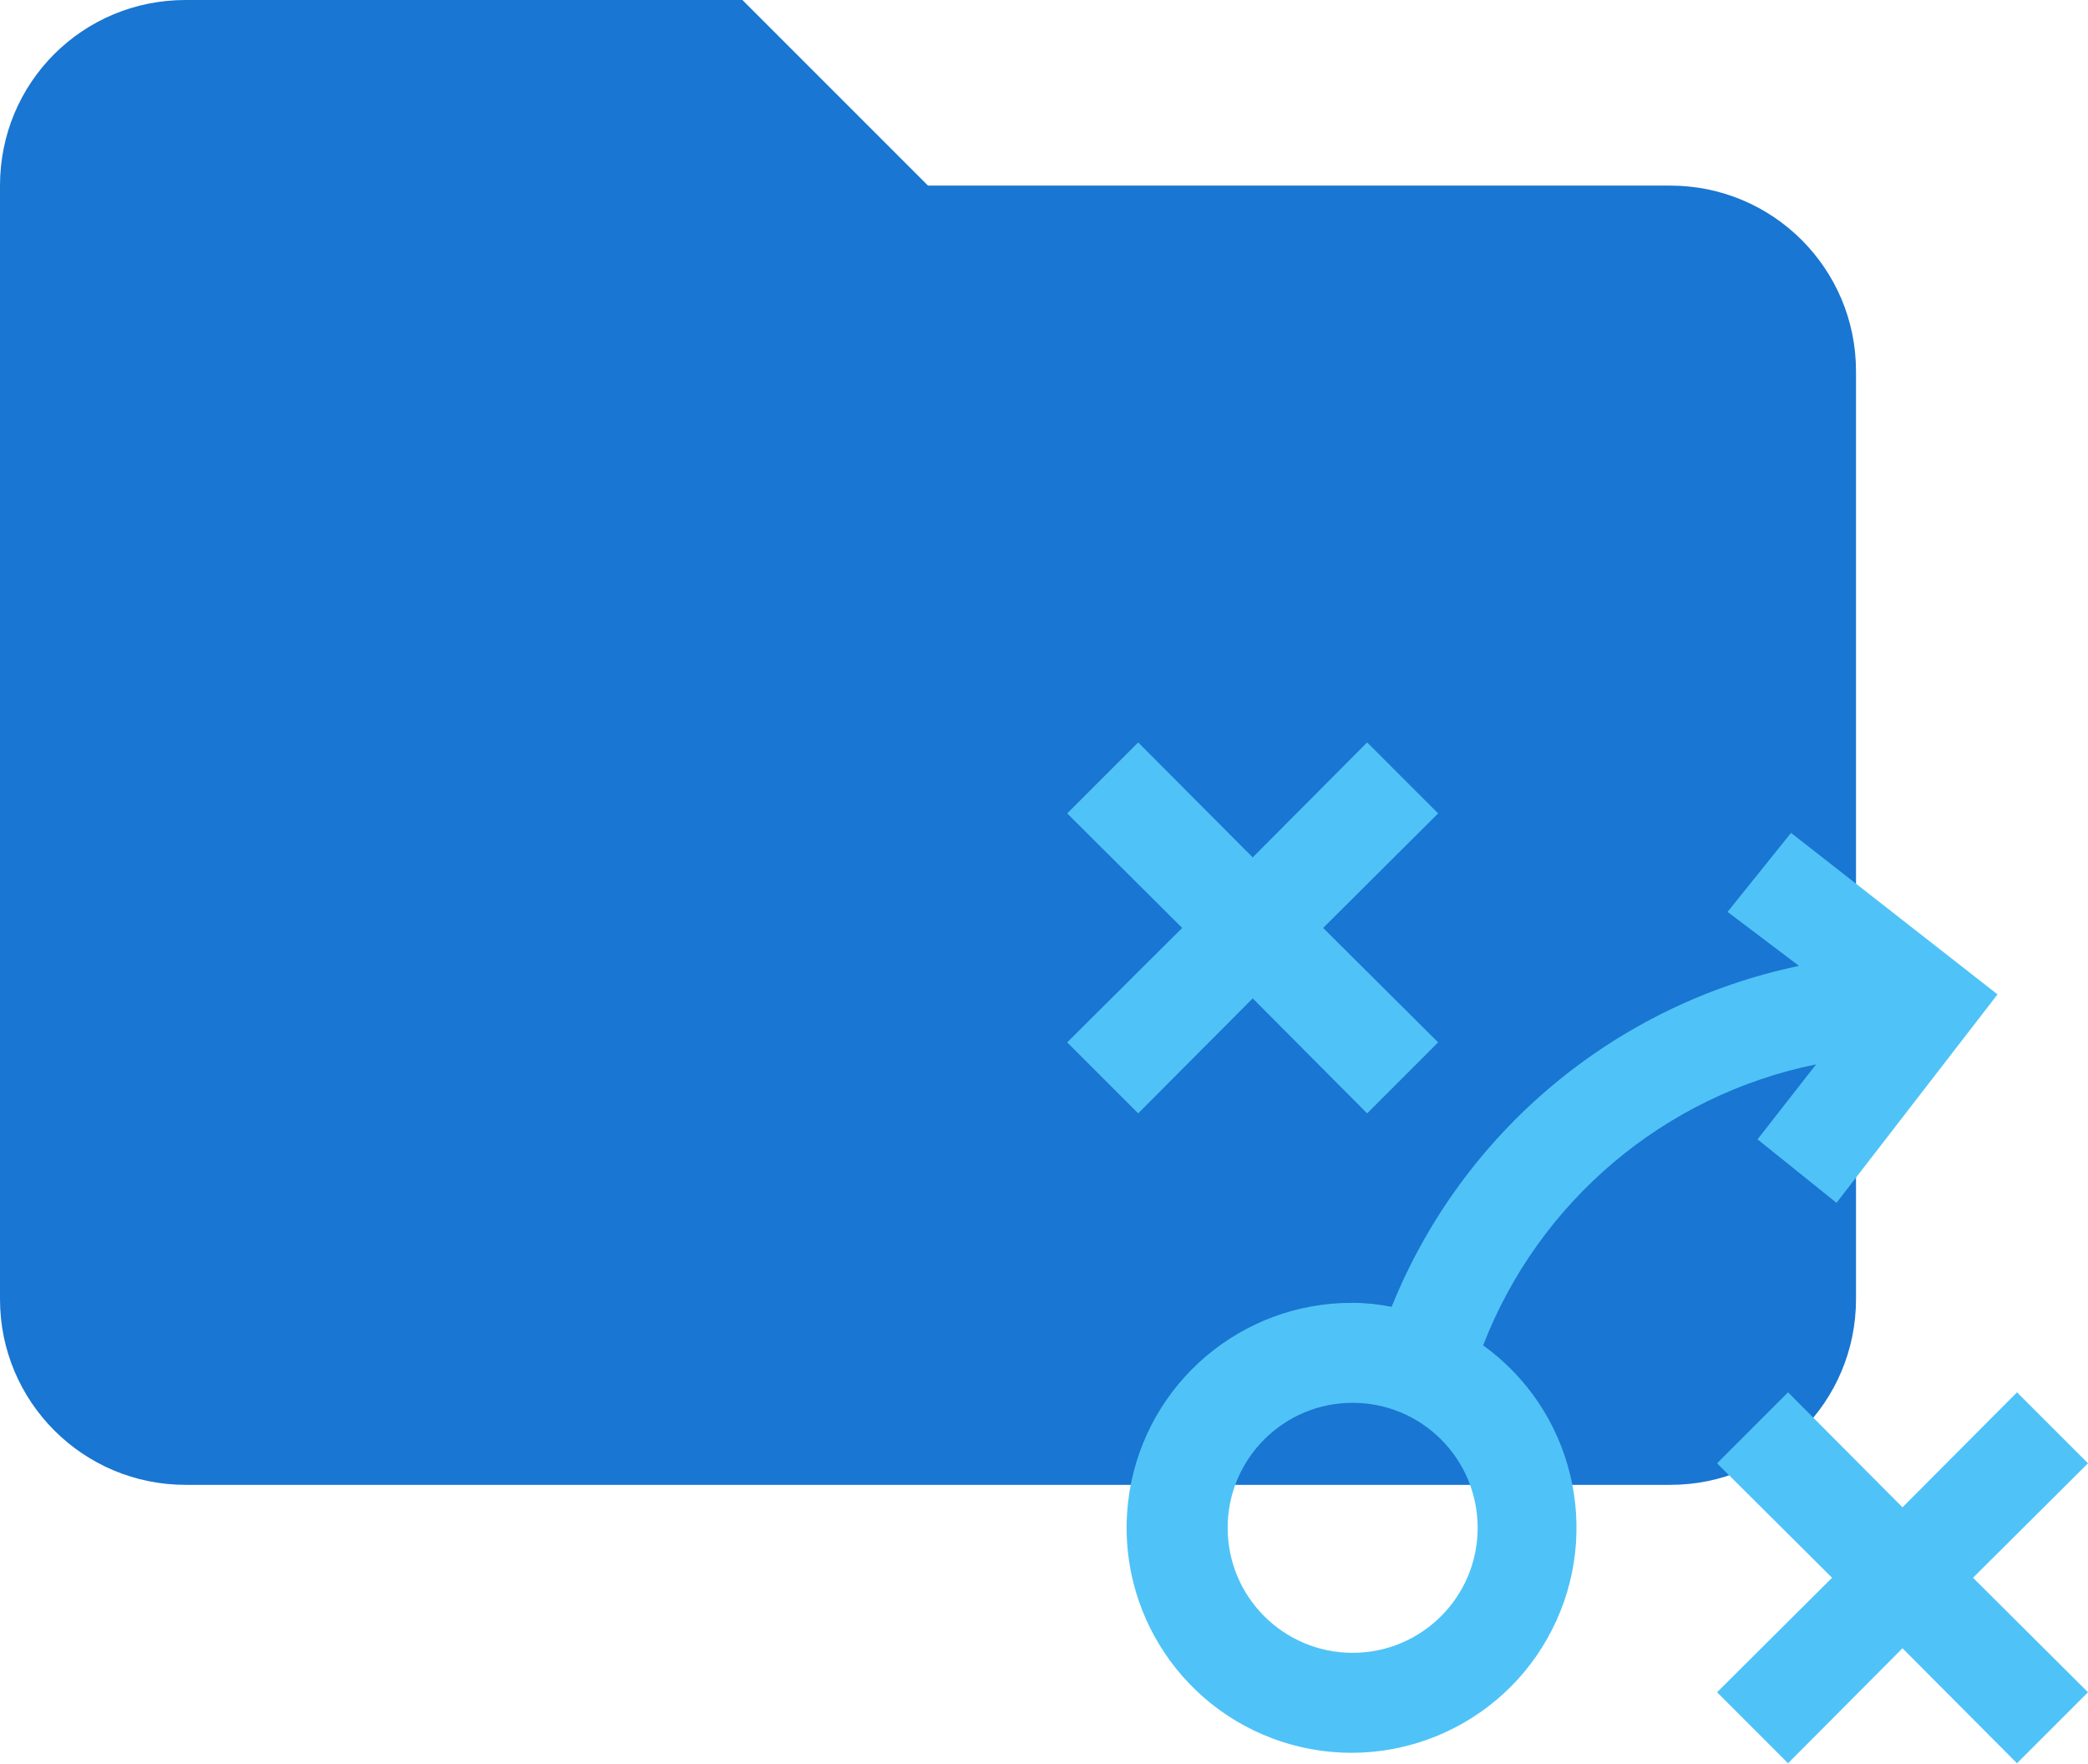
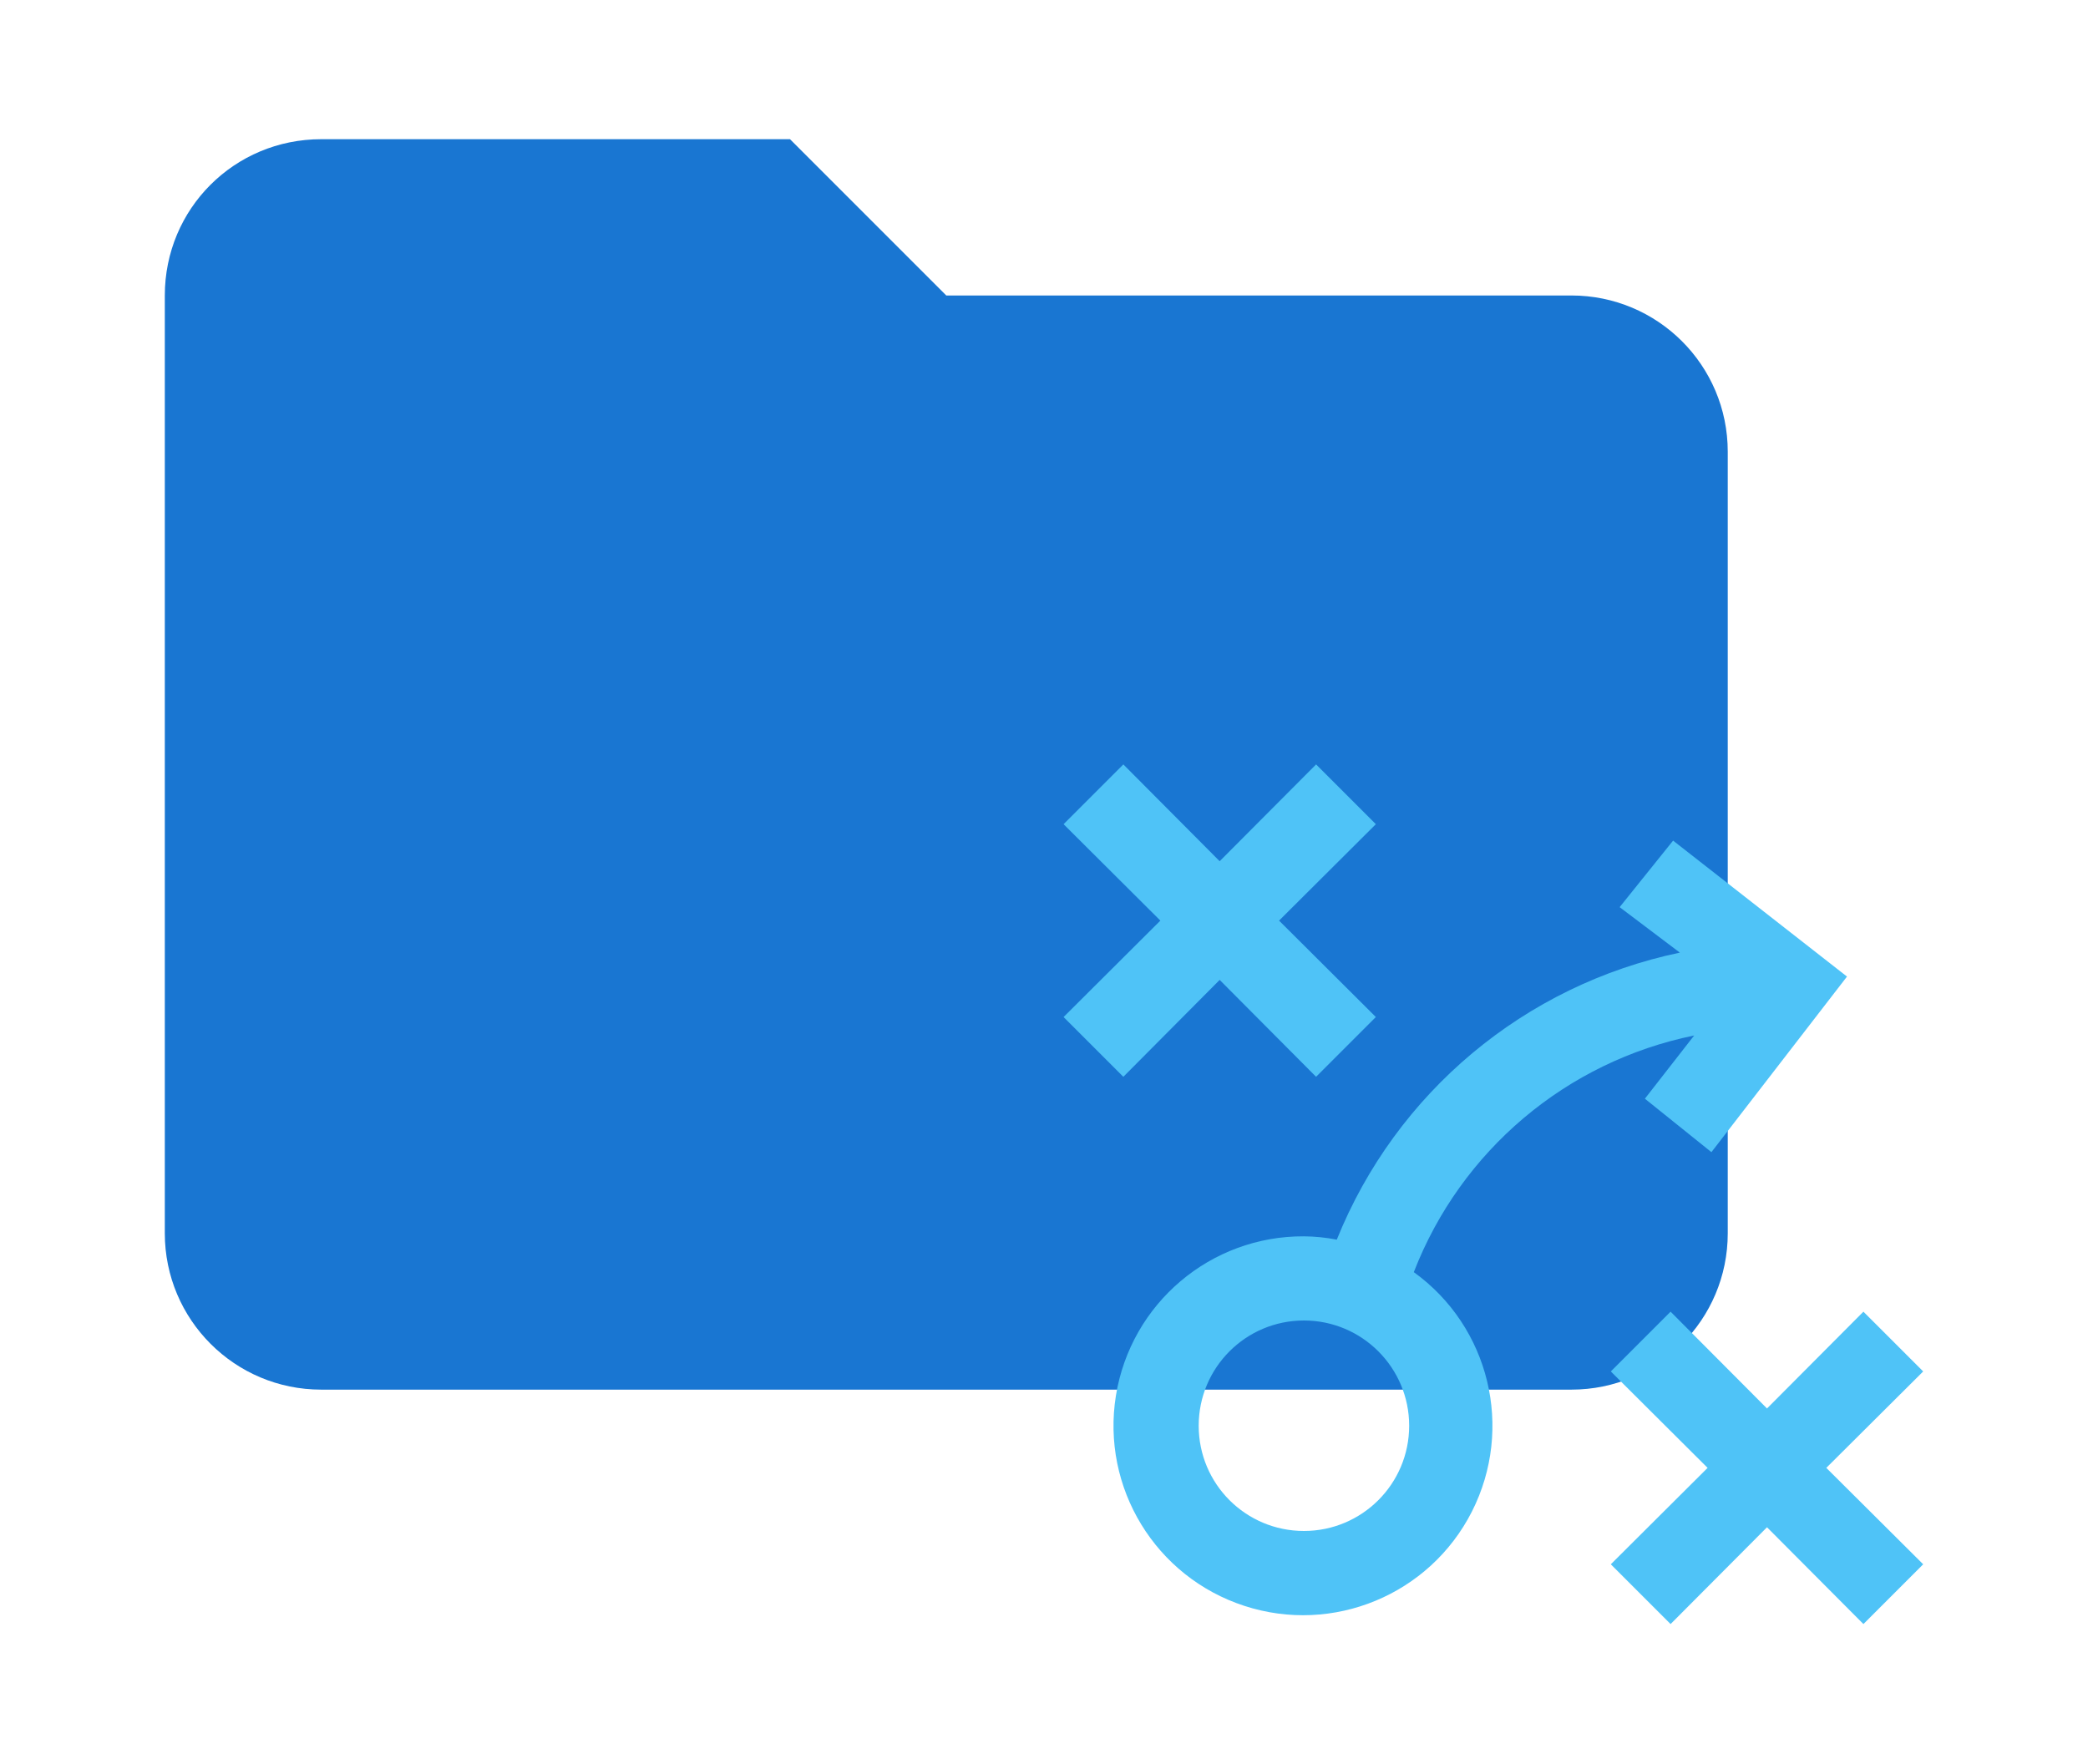
<svg xmlns="http://www.w3.org/2000/svg" style="isolation:isolate" viewBox="0 0 22.5 19" width="22.5pt" height="19pt">
  <defs>
-     <clipPath id="_clipPath_UjeFvZMa7oRl49g0CLwLu6d4gSq0wmkw">
+     <clipPath id="_clipPath_vgn3n0npQfTK08NZO6YJwIAZN1kVN2k6">
      <rect width="22.5" height="19" />
    </clipPath>
  </defs>
-   <g clip-path="url(#_clipPath_UjeFvZMa7oRl49g0CLwLu6d4gSq0wmkw)">
+   <g clip-path="url(#_clipPath_vgn3n0npQfTK08NZO6YJwIAZN1kVN2k6)">
    <rect width="22.5" height="19" style="fill:rgb(0,0,0)" fill-opacity="0" />
    <g>
-       <path d=" M 8 0 L 2 0 C 0.89 0 0 0.89 0 2 L 0 14 C 0 15.105 0.895 16 2 16 L 18 16 C 19.105 16 20 15.105 20 14 L 20 4 C 20 2.89 19.1 2 18 2 L 10 2 L 8 0 Z " fill="rgb(25,118,210)" />
-       <path d=" M 14.258 9.999 L 15.497 11.232 L 14.732 11.997 L 13.499 10.758 L 12.265 11.997 L 11.5 11.232 L 12.739 9.999 L 11.5 8.765 L 12.265 8 L 13.499 9.239 L 14.732 8 L 15.497 8.765 M 22.5 15.768 L 21.735 15.003 L 20.501 16.242 L 19.268 15.003 L 18.503 15.768 L 19.742 17.001 L 18.503 18.235 L 19.268 19 L 20.501 17.761 L 21.735 19 L 22.5 18.235 L 21.261 17.001 M 21.525 10.715 L 19.79 12.961 L 18.939 12.277 L 19.57 11.469 C 17.936 11.801 16.584 12.942 15.982 14.497 C 16.951 15.195 17.266 16.495 16.725 17.56 C 16.185 18.625 14.949 19.138 13.813 18.768 C 12.678 18.398 11.981 17.256 12.171 16.077 C 12.361 14.898 13.382 14.033 14.576 14.039 C 14.717 14.039 14.858 14.054 14.996 14.082 C 15.754 12.201 17.401 10.822 19.386 10.408 L 18.616 9.826 L 19.3 8.975 M 15.923 16.463 C 15.923 15.719 15.32 15.116 14.576 15.116 C 13.832 15.116 13.229 15.719 13.229 16.463 C 13.229 17.207 13.832 17.81 14.576 17.81 C 15.32 17.81 15.923 17.207 15.923 16.463 Z " fill="rgb(79,195,247)" />
+       <path d=" M 8.513 1.5 L 3.461 1.5 C 2.526 1.5 1.776 2.249 1.776 3.184 L 1.776 13.289 C 1.776 14.22 2.53 14.974 3.461 14.974 L 16.934 14.974 C 17.864 14.974 18.618 14.22 18.618 13.289 L 18.618 4.868 C 18.618 3.934 17.861 3.184 16.934 3.184 L 10.197 3.184 L 8.513 1.5 Z " fill="rgb(25,118,210)" />
+       <path d=" M 13.783 9.92 L 14.826 10.959 L 14.182 11.603 L 13.143 10.559 L 12.105 11.603 L 11.461 10.959 L 12.504 9.92 L 11.461 8.881 L 12.105 8.237 L 13.143 9.28 L 14.182 8.237 L 14.826 8.881 M 20.724 14.778 L 20.08 14.134 L 19.041 15.177 L 18.002 14.134 L 17.358 14.778 L 18.401 15.817 L 17.358 16.856 L 18.002 17.5 L 19.041 16.457 L 20.08 17.5 L 20.724 16.856 L 19.68 15.817 M 19.903 10.523 L 18.442 12.415 L 17.725 11.839 L 18.256 11.158 C 16.88 11.438 15.742 12.399 15.235 13.708 C 16.051 14.296 16.316 15.391 15.861 16.288 C 15.406 17.184 14.365 17.616 13.409 17.304 C 12.452 16.993 11.865 16.031 12.025 15.038 C 12.186 14.045 13.045 13.317 14.051 13.322 C 14.17 13.323 14.288 13.335 14.405 13.358 C 15.043 11.774 16.43 10.614 18.102 10.265 L 17.453 9.775 L 18.029 9.058 M 15.185 15.363 C 15.185 14.737 14.677 14.229 14.051 14.229 C 13.424 14.229 12.917 14.737 12.917 15.363 C 12.917 15.99 13.424 16.497 14.051 16.497 C 14.677 16.497 15.185 15.99 15.185 15.363 Z " fill="rgb(79,195,247)" />
    </g>
  </g>
</svg>
